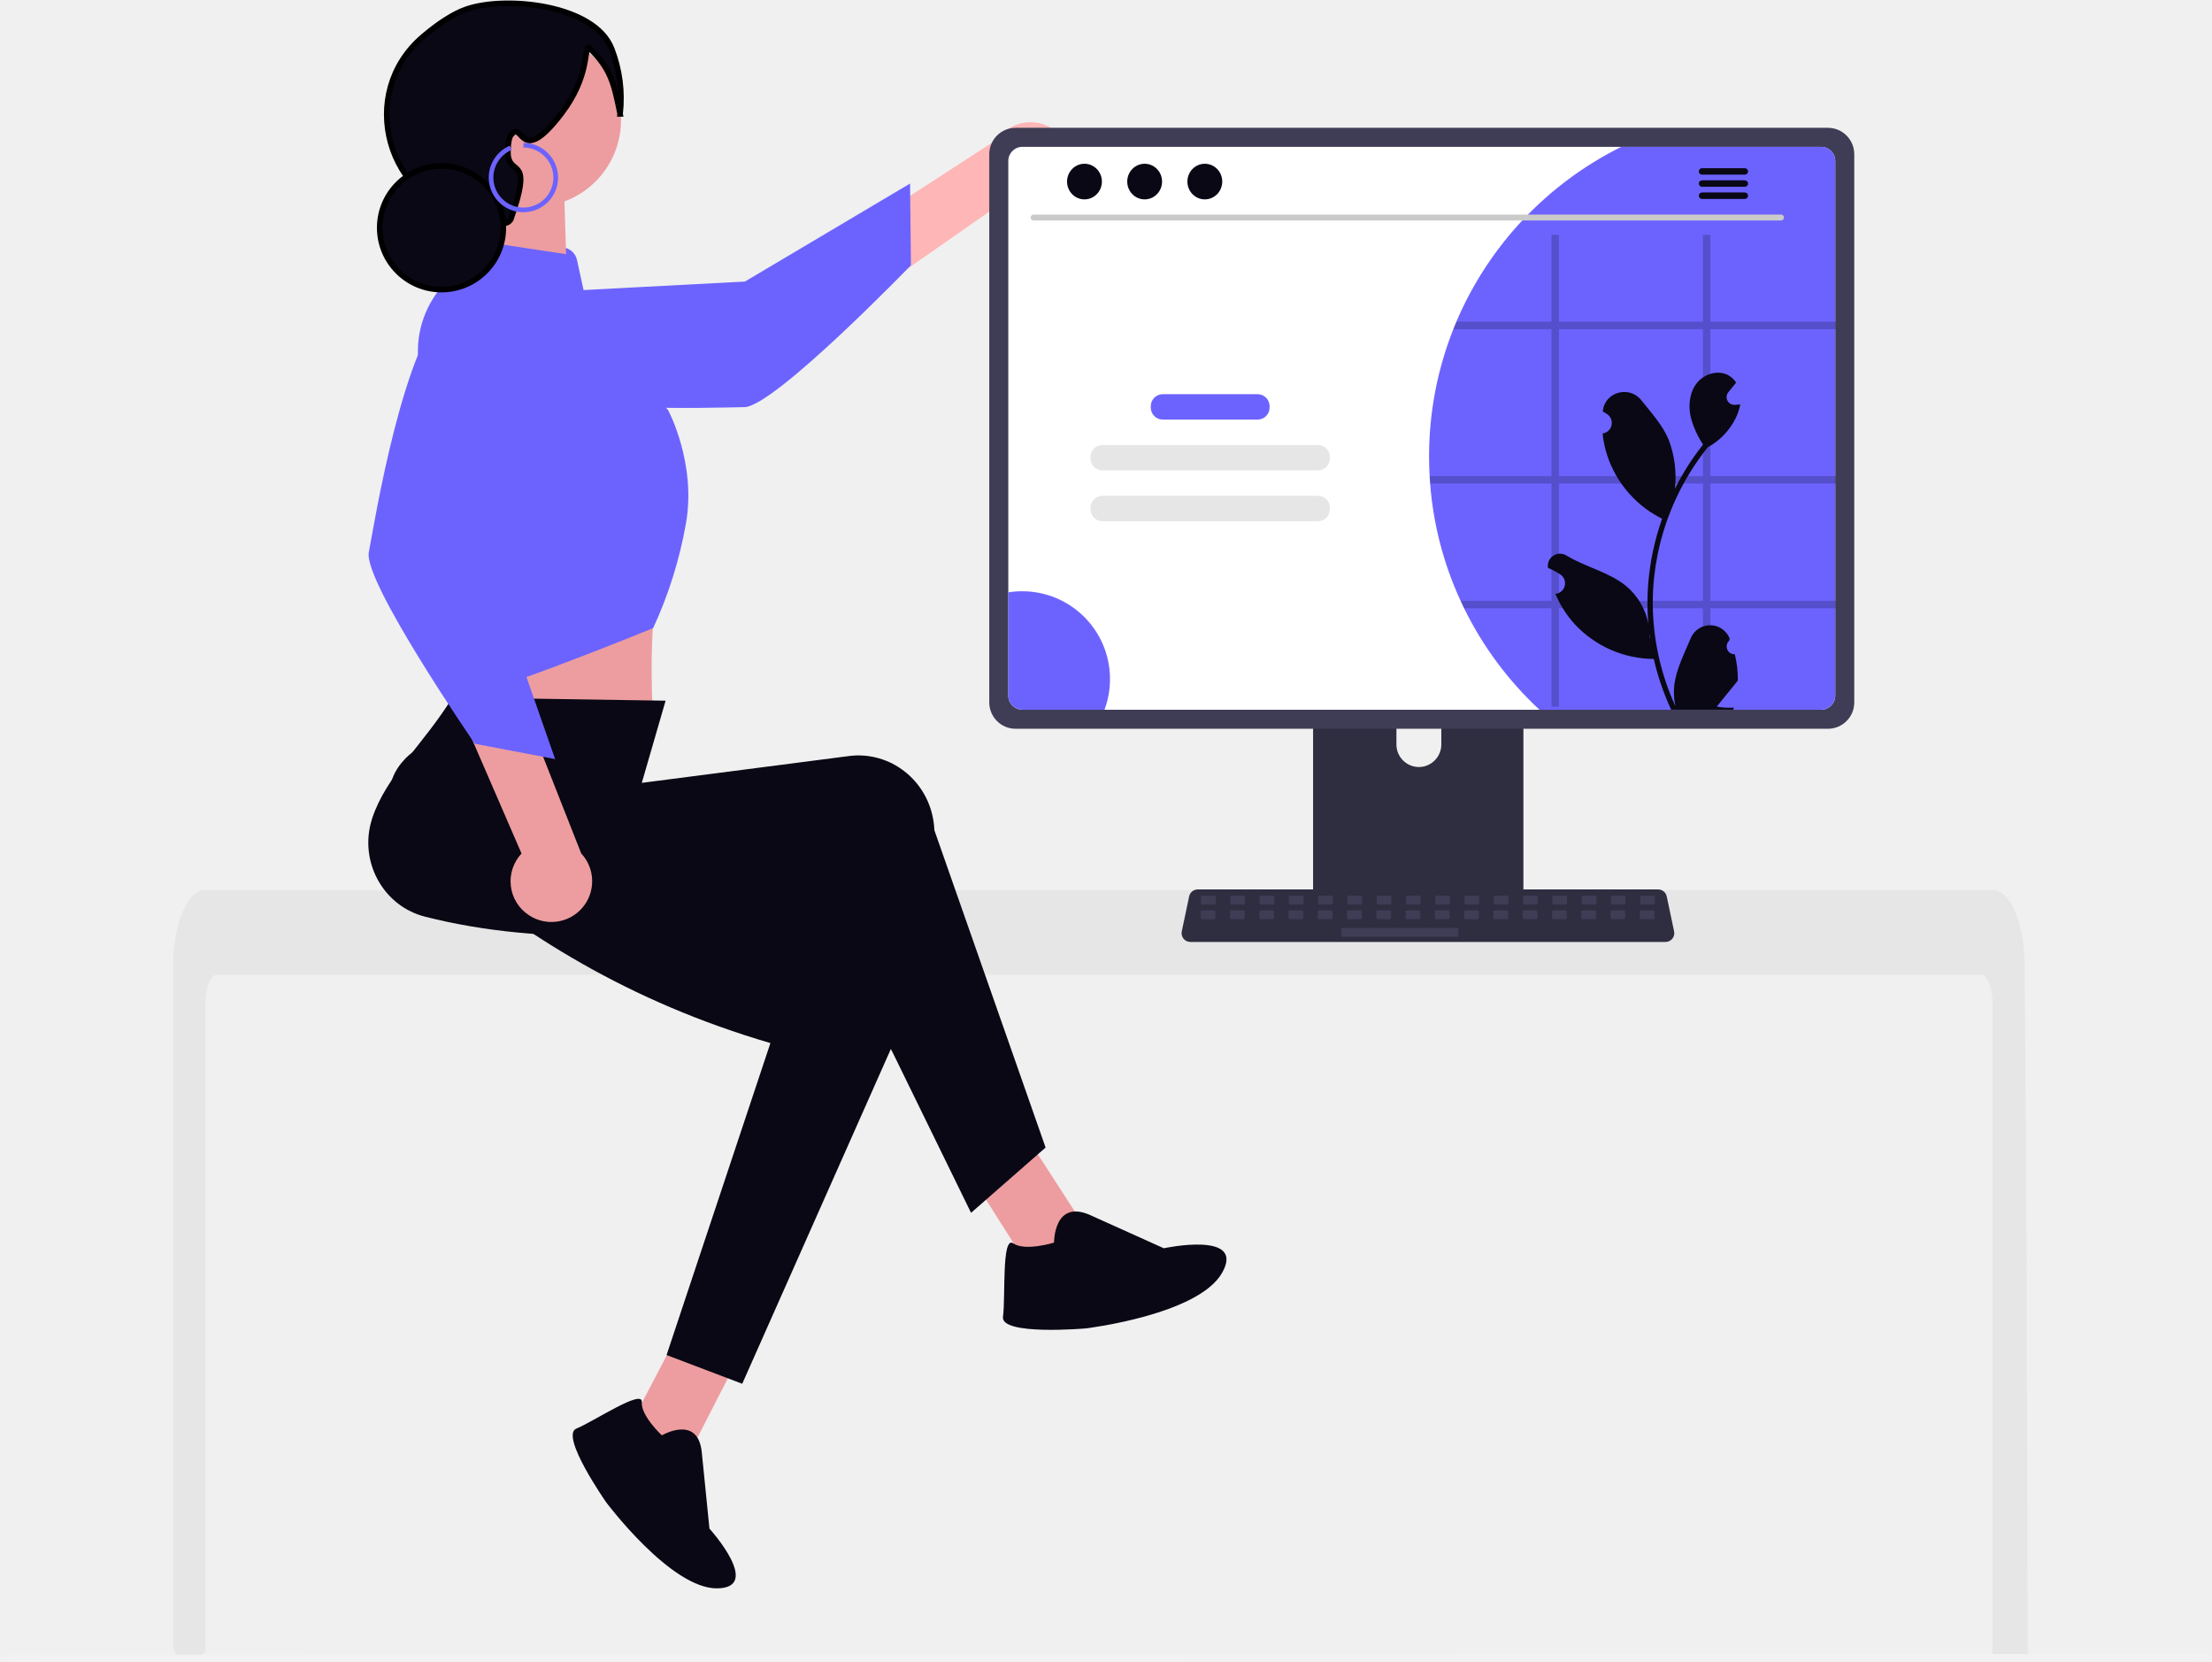
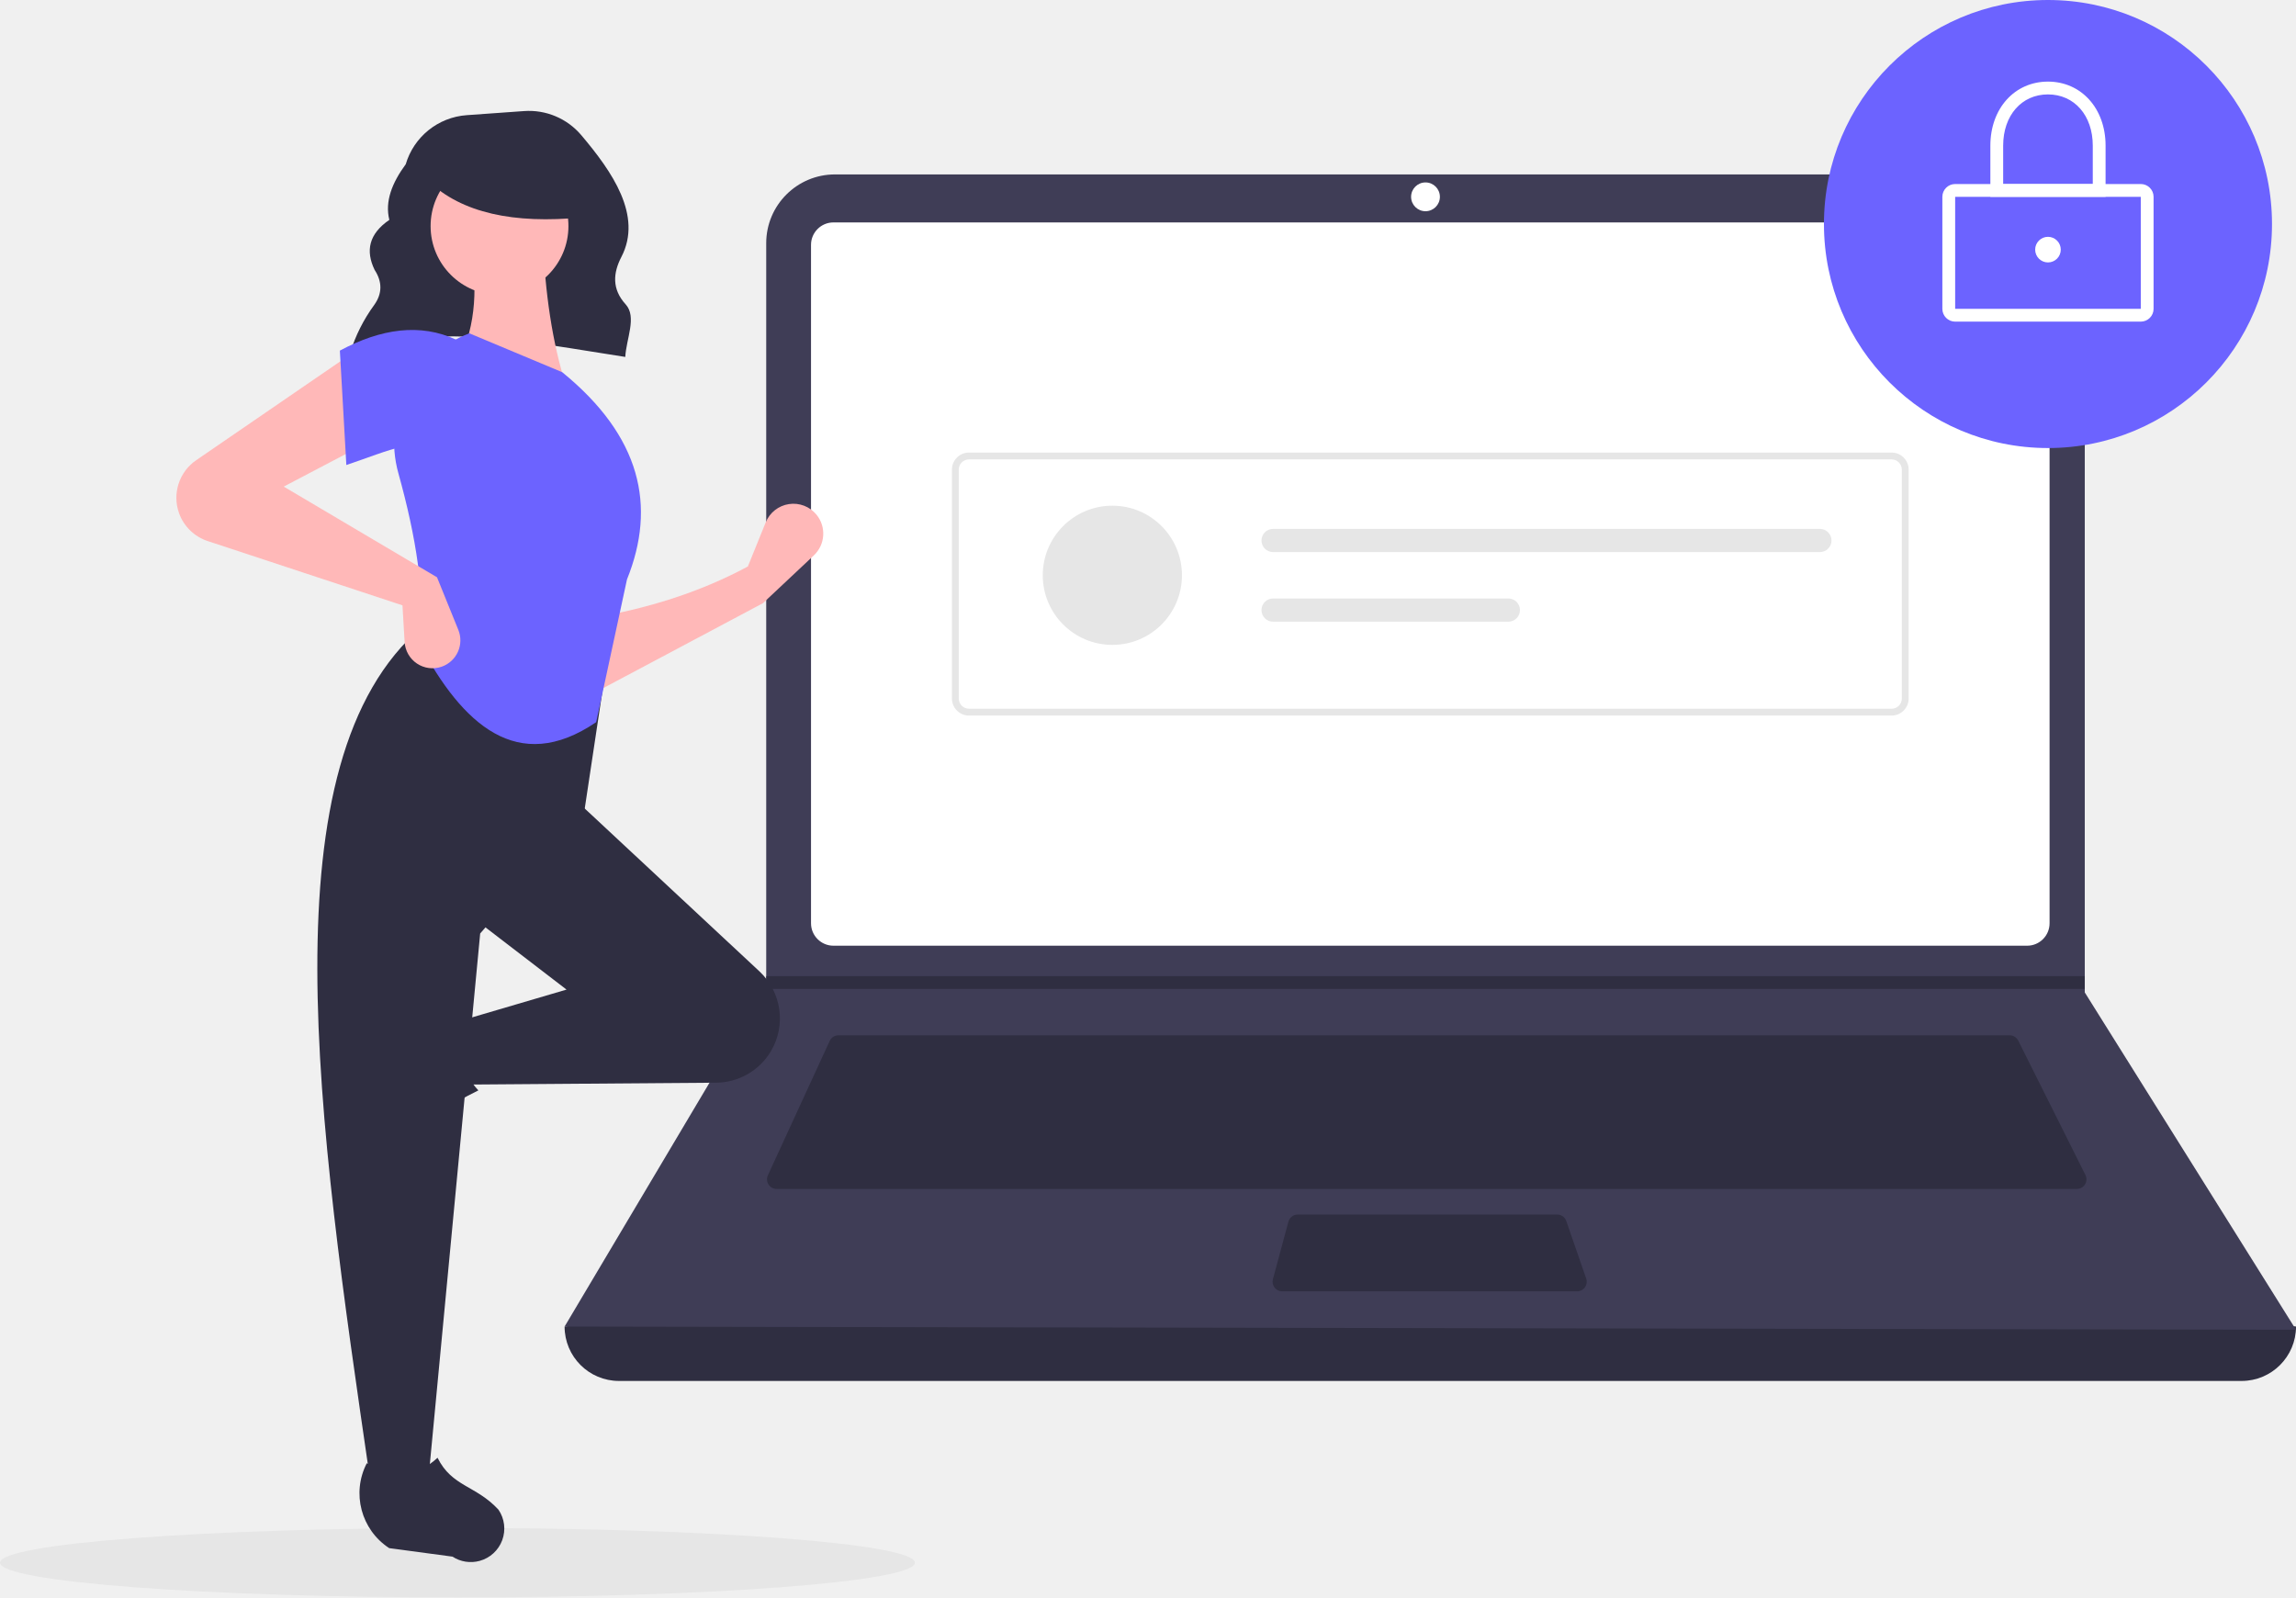
- <svg xmlns="http://www.w3.org/2000/svg" width="800.305" height="601.119" viewBox="0 0 800.305 601.119" role="img" artist="Katerina Limpitsouni" source="https://undraw.co/">
-   <g transform="translate(-582 -270.005)">
-     <path d="M58.178,20.347C49.587,40.079,69.3,1.923,20.825,96.319L0,82.4,43.132,0S58.91,18.665,58.178,20.347Z" transform="translate(881.237 684.615) rotate(-60)" fill="#ed9da0" />
-     <path d="M12.33,62.709S-3.4,65.041.675,51.054L8.834,23.082S-1.655-5.473,14.662.938,41.468,46.975,41.468,46.975s6.994,30.3,0,30.3-29.138,4.656-26.806,0S12.33,62.709,12.33,62.709Z" transform="matrix(-0.139, 0.99, -0.99, -0.139, 1027.148, 715.997)" fill="#090814" />
-     <path d="M492.075,331.538C483.9,350.318,502.66,314,456.524,403.845L436.7,390.6l41.053-78.425S492.772,329.937,492.075,331.538Z" transform="translate(374.43 392.782)" fill="#ed9da0" />
-     <path d="M939.394,525c0-5.677-1.906-10.284-4.247-10.294h-638.1c-2.351.011-4.247,4.618-4.258,10.294V758.689a2.121,2.121,0,0,1-1.916,2.112q-2.568.247-5.138.459c-.042,0-.085.011-.127.011-.932.085-1.864.148-2.8.222H282.8q-.719-1.33-1.422-2.682a2.131,2.131,0,0,1-.241-.984V511.649c0-1.568.064-3.146.169-4.7a60.246,60.246,0,0,1,.794-6.376c1.79-9.839,5.836-16.5,10.432-16.522H939.649a4.96,4.96,0,0,1,1.949.413,7.6,7.6,0,0,1,2.4,1.684,14.9,14.9,0,0,1,2.362,3.23c2.266,3.993,3.887,9.945,4.459,16.872,0,.064.011.127.011.191.148,1.716.222,3.463.212,5.211l.148,22.7.1,13.535.286,42.47.106,15.082.466,154.841h0a2.118,2.118,0,0,1-2.118,2.118h-8.515a2.118,2.118,0,0,1-2.118-2.118Z" transform="translate(363.495 107.901)" fill="#e6e6e6" />
-     <path d="M742.984,383.772H674.227a3.669,3.669,0,0,0-3.663,3.672V496.06h76.092V387.445a3.671,3.671,0,0,0-3.672-3.672Zm-34.147,61.714a8.157,8.157,0,0,1-8.119-8.119V424.84a8.119,8.119,0,1,1,16.238,0v12.528a8.157,8.157,0,0,1-8.119,8.119Z" transform="translate(386.513 101.974)" fill="#2f2e41" />
-     <path d="M670.341,486.513v10.479a2.053,2.053,0,0,0,2.049,2.049h72.467a2.059,2.059,0,0,0,2.049-2.049V486.513Z" transform="translate(386.5 108.047)" fill="#3f3d56" />
-     <path d="M593.689,242.088a14.663,14.663,0,0,1-21.349,7.051l-97.054,67.612-2.68-26.944,95.427-61.826a14.742,14.742,0,0,1,25.656,14.108Z" transform="translate(374.813 92.401)" fill="#ffb6b6" />
-     <path d="M381.944,283.481s-10.509,15.528,5.982,29.27,83.331,11.008,94.118,10.89,60.277-51.314,60.277-51.314L542,242.758l-59.753,35.455Z" transform="translate(369.259 93.639)" fill="#6c63ff" />
-     <path d="M376.17,378.572l1.059,20.123s-3.126,17.825-.555,21.672c2.552,3.827,72.621,9.521,72.621,9.521s-2.2-30.011,1.766-51.719Z" transform="translate(369.082 101.643)" fill="#ed9da0" />
-     <path d="M592.862,581.089,565.89,604.7,513.027,496.585c-52.421,9.016-101.876,11.9-144.652,1-14.483-3.642-23.336-18.6-19.774-33.4q.25-1.038.578-2.054c5.119-15.62,18.52-26.672,29.079-43.851l77.121,1.171-8.614,29.721,74.918-9.695c15.066-1.95,28.826,8.956,30.733,24.357q.151,1.22.2,2.45Z" transform="translate(367.437 104.013)" fill="#090814" />
-     <circle cx="31.315" cy="31.315" r="31.315" transform="translate(744.051 282.164)" fill="#ed9da0" />
-     <path d="M388.569,261.362l28.713,3.378a5.859,5.859,0,0,1,5.039,4.568l4.566,20.9,28.465,33.521s10.222,19.165,6.389,40.886a153.857,153.857,0,0,1-11.872,37.861s-70,28.63-72.558,24.8-3.385-21.244-3.385-21.244L364.921,305.83a35.95,35.95,0,0,1,10.332-28.887c2.272-2.235,4.515-3.8,6.34-3.8C385.716,273,385.188,263.724,388.569,261.362Z" transform="translate(368.438 94.739)" fill="#6c63ff" />
-     <path d="M482.663,666.442l-27.374-10.393,37.571-112.843c-51.042-14.965-89.543-39.07-123.16-67.682-11.4-9.642-19.957-22.024-10.244-33.753q.681-.823,1.422-1.591c11.469-11.775,40.576-9.509,57.616-20.292L456.6,460.574l-2.388,10.9,71.543,24.252c14.388,4.877,21.947,20.724,16.884,35.394q-.4,1.162-.9,2.287Z" transform="translate(367.875 104.109)" fill="#090814" />
-     <path d="M405.473,499.961a14.663,14.663,0,0,1-2.684-22.323L355.735,369.117l26.941,2.709,41.706,105.781a14.742,14.742,0,0,1-18.909,22.354Z" transform="translate(367.905 101.108)" fill="#ed9da0" />
-     <path d="M407.178,283.91s-13.14-13.376-29.875.068-27.291,79.5-29.311,90.1,38.362,69.244,38.362,69.244l29.046,5.537-22.92-65.59Z" transform="translate(367.443 95.721)" fill="#6c63ff" />
-     <path d="M863.377,223.726H569.469a9.541,9.541,0,0,0-9.526,9.526v198.33a9.535,9.535,0,0,0,9.526,9.526H863.377a9.535,9.535,0,0,0,9.526-9.526V233.252a9.541,9.541,0,0,0-9.526-9.526Z" transform="translate(379.975 92.514)" fill="#3f3d56" />
-     <path d="M860.539,230.223h-289a5.105,5.105,0,0,0-5.094,5.1V428.742a5.1,5.1,0,0,0,5.094,5.094h289a5.1,5.1,0,0,0,5.094-5.094V235.327a5.105,5.105,0,0,0-5.094-5.1Z" transform="translate(380.359 92.898)" fill="#fff" />
-     <path d="M800.748,502.845H628.81a3.163,3.163,0,0,1-3.1-3.814l2.668-12.671a3.176,3.176,0,0,1,3.095-2.511h166.6a3.177,3.177,0,0,1,3.095,2.511l2.668,12.671a3.163,3.163,0,0,1-3.1,3.814Z" transform="translate(383.858 107.889)" fill="#2f2e41" />
-     <rect width="5.296" height="3.177" rx="0.488" transform="translate(1016.557 594.019)" fill="#3f3d56" />
-     <rect width="5.296" height="3.177" rx="0.488" transform="translate(1027.148 594.019)" fill="#3f3d56" />
-     <rect width="5.296" height="3.177" rx="0.488" transform="translate(1037.739 594.019)" fill="#3f3d56" />
-     <rect width="5.296" height="3.177" rx="0.488" transform="translate(1048.33 594.019)" fill="#3f3d56" />
-     <rect width="5.296" height="3.177" rx="0.488" transform="translate(1058.921 594.019)" fill="#3f3d56" />
-     <rect width="5.296" height="3.177" rx="0.488" transform="translate(1069.512 594.019)" fill="#3f3d56" />
-     <rect width="5.296" height="3.177" rx="0.488" transform="translate(1080.103 594.019)" fill="#3f3d56" />
-     <rect width="5.296" height="3.177" rx="0.488" transform="translate(1090.694 594.019)" fill="#3f3d56" />
-     <rect width="5.296" height="3.177" rx="0.488" transform="translate(1101.285 594.019)" fill="#3f3d56" />
-     <rect width="5.296" height="3.177" rx="0.488" transform="translate(1111.876 594.019)" fill="#3f3d56" />
-     <rect width="5.296" height="3.177" rx="0.488" transform="translate(1122.467 594.019)" fill="#3f3d56" />
-     <rect width="5.296" height="3.177" rx="0.488" transform="translate(1133.058 594.019)" fill="#3f3d56" />
-     <rect width="5.296" height="3.177" rx="0.488" transform="translate(1143.65 594.019)" fill="#3f3d56" />
-     <rect width="5.296" height="3.177" rx="0.488" transform="translate(1154.241 594.019)" fill="#3f3d56" />
-     <rect width="5.296" height="3.177" rx="0.488" transform="translate(1164.832 594.019)" fill="#3f3d56" />
-     <rect width="5.296" height="3.177" rx="0.488" transform="translate(1175.423 594.019)" fill="#3f3d56" />
-     <rect width="5.296" height="3.177" rx="0.488" transform="translate(1016.432 599.315)" fill="#3f3d56" />
-     <rect width="5.296" height="3.177" rx="0.488" transform="translate(1027.023 599.315)" fill="#3f3d56" />
-     <rect width="5.296" height="3.177" rx="0.488" transform="translate(1037.614 599.315)" fill="#3f3d56" />
-     <rect width="5.296" height="3.177" rx="0.488" transform="translate(1048.205 599.315)" fill="#3f3d56" />
-     <rect width="5.296" height="3.177" rx="0.488" transform="translate(1058.796 599.315)" fill="#3f3d56" />
-     <rect width="5.296" height="3.177" rx="0.488" transform="translate(1069.387 599.315)" fill="#3f3d56" />
-     <rect width="5.296" height="3.177" rx="0.488" transform="translate(1079.978 599.315)" fill="#3f3d56" />
-     <rect width="5.296" height="3.177" rx="0.488" transform="translate(1090.569 599.315)" fill="#3f3d56" />
-     <rect width="5.296" height="3.177" rx="0.488" transform="translate(1101.16 599.315)" fill="#3f3d56" />
-     <rect width="5.296" height="3.177" rx="0.488" transform="translate(1111.751 599.315)" fill="#3f3d56" />
-     <rect width="5.296" height="3.177" rx="0.488" transform="translate(1122.342 599.315)" fill="#3f3d56" />
-     <rect width="5.296" height="3.177" rx="0.488" transform="translate(1132.933 599.315)" fill="#3f3d56" />
-     <rect width="5.296" height="3.177" rx="0.488" transform="translate(1143.524 599.315)" fill="#3f3d56" />
-     <rect width="5.296" height="3.177" rx="0.488" transform="translate(1154.115 599.315)" fill="#3f3d56" />
-     <rect width="5.296" height="3.177" rx="0.488" transform="translate(1164.707 599.315)" fill="#3f3d56" />
-     <rect width="5.296" height="3.177" rx="0.488" transform="translate(1175.298 599.315)" fill="#3f3d56" />
-     <rect width="42.364" height="3.177" rx="0.488" transform="translate(1067.269 605.67)" fill="#3f3d56" />
-     <path d="M1523.814,747.476l-793.453.326c-1.892,0-3.426-.565-3.426-1.261s1.534-1.261,3.426-1.261l793.453-.325c1.892,0,3.426.565,3.426,1.261s-1.534,1.261-3.426,1.261Z" transform="translate(-144.935 123.322)" fill="#f2f2f2" />
-     <path d="M857.137,235.327V428.742a5.1,5.1,0,0,1-5.094,5.094H750.136a125.056,125.056,0,0,1-27.283-36.709q-.667-1.334-1.271-2.7a123.948,123.948,0,0,1-11.015-42.4c-.074-.9-.138-1.8-.18-2.711-.138-2.33-.2-4.692-.2-7.064a124.483,124.483,0,0,1,8.78-46.082c.35-.911.72-1.811,1.1-2.711a125.4,125.4,0,0,1,59.681-63.239h72.295a5.105,5.105,0,0,1,5.094,5.1Z" transform="translate(388.855 92.898)" fill="#6c63ff" />
-     <path d="M845.561,255.5H575.146a1.075,1.075,0,1,1,0-2.151H845.561a1.075,1.075,0,1,1,0,2.151Z" transform="translate(380.81 94.265)" fill="#cacaca" />
-     <ellipse cx="6.302" cy="6.443" rx="6.302" ry="6.443" transform="translate(968.062 329.243)" fill="#090814" />
-     <ellipse cx="6.302" cy="6.443" rx="6.302" ry="6.443" transform="translate(989.833 329.243)" fill="#090814" />
-     <ellipse cx="6.302" cy="6.443" rx="6.302" ry="6.443" transform="translate(1011.604 329.243)" fill="#090814" />
-     <path d="M818.962,237.51H803.5a1.171,1.171,0,1,0,0,2.342h15.465a1.171,1.171,0,1,0,0-2.342Z" transform="translate(394.301 93.329)" fill="#090814" />
-     <path d="M818.962,241.66H803.5a1.171,1.171,0,1,0,0,2.342h15.465a1.171,1.171,0,1,0,0-2.342Z" transform="translate(394.301 93.574)" fill="#090814" />
-     <path d="M818.962,245.805H803.5a1.171,1.171,0,1,0,0,2.342h15.465a1.171,1.171,0,1,0,0-2.342Z" transform="translate(394.301 93.819)" fill="#090814" />
-     <rect width="42.981" height="9.191" rx="4.339" transform="translate(998.356 412.592)" fill="#6c63ff" />
-     <rect width="86.637" height="9.191" rx="4.339" transform="translate(976.528 430.975)" fill="#e6e6e6" />
-     <rect width="86.637" height="9.191" rx="4.339" transform="translate(976.528 449.356)" fill="#e6e6e6" />
-     <path d="M603.24,413.776a31.577,31.577,0,0,1-1.991,11.089H571.541a5.1,5.1,0,0,1-5.094-5.094V382.405a31.388,31.388,0,0,1,5.02-.4,31.772,31.772,0,0,1,31.773,31.775Z" transform="translate(380.359 101.869)" fill="#6c63ff" />
-     <path d="M857.391,294.4v-2.711H811.945V260.263h-2.7v31.424H757.157V260.263h-2.7v31.424h-34.4c-.381.9-.752,1.8-1.1,2.711h35.5v53.146h-44.08c.042.911.106,1.811.18,2.711h43.9v42.4H721.571q.6,1.366,1.271,2.7h31.614v35.639h2.7V395.352h52.087v35.639h2.7V395.352h45.446v-2.7H811.945v-42.4h45.446v-2.711H811.945V294.4Zm-48.147,98.253H757.157v-42.4h52.087Zm0-45.107H757.157V294.4h52.087Z" transform="translate(388.867 94.674)" opacity="0.2" />
-     <path d="M818.413,409.21a2.83,2.83,0,0,1-2.051-4.906l.194-.771-.077-.185a7.6,7.6,0,0,0-14.02.052c-2.293,5.523-5.212,11.055-5.931,16.894a22.483,22.483,0,0,0,.395,7.733,90.147,90.147,0,0,1-8.2-37.441,87.018,87.018,0,0,1,.54-9.707q.447-3.963,1.241-7.87a91.192,91.192,0,0,1,18.084-38.649,24.269,24.269,0,0,0,10.093-10.472,18.511,18.511,0,0,0,1.684-5.059c-.491.064-.991.1-1.482.137l-.467.024-.058,0a2.8,2.8,0,0,1-2.3-4.568l.637-.783c.322-.4.653-.8.975-1.2a1.415,1.415,0,0,0,.1-.121c.371-.459.741-.91,1.112-1.369a8.109,8.109,0,0,0-2.658-2.57c-3.714-2.175-8.837-.669-11.519,2.69s-3.2,8.071-2.264,12.268a32.494,32.494,0,0,0,4.495,10.021c-.2.258-.411.507-.612.765a91.776,91.776,0,0,0-9.58,15.176,38.153,38.153,0,0,0-2.278-17.722c-2.18-5.26-6.267-9.689-9.866-14.236-4.323-5.462-13.187-3.078-13.948,3.845q-.011.1-.022.2.8.452,1.57.96a3.839,3.839,0,0,1-1.548,6.986l-.078.012a38.2,38.2,0,0,0,1.007,5.711,39.329,39.329,0,0,0,19.582,24.649c.314.161.62.322.934.475a93.677,93.677,0,0,0-5.043,23.731,88.856,88.856,0,0,0,.065,14.346l-.024-.169a23.48,23.48,0,0,0-8.015-13.557c-6.168-5.067-14.882-6.933-21.536-11.005a4.406,4.406,0,0,0-6.749,4.287q.013.089.027.178a25.787,25.787,0,0,1,2.892,1.394q.8.452,1.57.96a3.839,3.839,0,0,1-1.548,6.986l-.078.012-.161.024a38.229,38.229,0,0,0,7.032,11.011,39.364,39.364,0,0,0,28.548,12.526h.008a93.661,93.661,0,0,0,6.291,18.366H817.85c.081-.25.153-.508.226-.757a25.531,25.531,0,0,1-6.219-.37c1.667-2.046,3.335-4.108,5-6.154a1.412,1.412,0,0,0,.1-.121c.846-1.047,1.7-2.086,2.545-3.133h0a37.4,37.4,0,0,0-1.1-9.528Zm-25.736-50.627.012-.016-.012.032ZM787.7,403.459l-.193-.435c.008-.314.008-.628,0-.951,0-.089-.016-.177-.016-.266.073.556.137,1.112.218,1.667Z" transform="translate(391.253 97.458)" fill="#090814" />
-     <path d="M0,18.1.307,15.66,7.359,0l23.3,6.96L26.37,28.536Z" transform="translate(754.699 340.079) rotate(-13)" fill="#ed9da0" />
-     <path d="M480.938,40.034c-2.209-10.805-3.268-16.34-11.3-23.984-1.905.27.5,10.15-10,23.913-15.268,20.007-13.746,1.663-18.261,7.826-.98,1.338-1.192,6.165-.87,7.826,1.273,6.562,8.8.155.87,22.609-1.181,1.746-2.572,1.322-4.348,1.3-.137,0,.763-.173-2.609-.87-1.609-.332-3.862-.725-6.562-1.18-31.37-5.285-42.447-44.867-18.2-65.46,5.517-4.685,10.931-8.236,15.632-9.882C439.452-2.819,471.709.4,477.9,16.485a49.257,49.257,0,0,1,3.035,23.549Z" transform="translate(325.42 271.193)" fill="#090814" stroke="#000" stroke-width="2" />
-     <ellipse cx="22.373" cy="22.373" rx="22.373" ry="22.373" transform="translate(719.375 330.018)" fill="#090814" stroke="#000" stroke-width="2" />
-     <path d="M566.364,231.431a12.537,12.537,0,0,0,0-25.075v1.673a10.855,10.855,0,1,1-4.274.873l-.659-1.538a12.539,12.539,0,0,0,4.932,24.067Z" transform="translate(205.005 115.346)" fill="#6c63ff" />
-     <path d="M11.736,59.684S-3.239,61.9.643,48.592L8.408,21.969S-1.575-5.209,13.955.893,39.468,44.71,39.468,44.71s6.656,28.842,0,28.842-27.733,4.432-25.513,0S11.736,59.684,11.736,59.684Z" transform="translate(854.703 840.154) rotate(158)" fill="#090814" />
-   </g>
+ <svg xmlns="http://www.w3.org/2000/svg" width="793" height="551.732" viewBox="0 0 793 551.732" role="img" artist="Katerina Limpitsouni" source="https://undraw.co/">
+   <ellipse cx="158" cy="539.732" rx="158" ry="12" fill="#e6e6e6" />
+   <path d="M324.272,296.554c27.497-11.695,61.744-4.285,95.191.858.311-6.228,4.084-13.808.132-18.153-4.801-5.279-4.359-10.825-1.47-16.404,7.388-14.265-3.197-29.444-13.884-42.065a23.669,23.669,0,0,0-19.755-8.292l-19.797,1.414A23.709,23.709,0,0,0,343.635,230.859v0c-4.727,6.429-7.257,12.841-5.664,19.219-7.081,4.839-8.27,10.68-5.089,17.264,2.698,4.146,2.669,8.182-.123,12.106a55.891,55.891,0,0,0-8.31,16.506Z" transform="translate(-203.5 -174.1342)" fill="#2f2e41" />
+   <path d="M977.709,651.097H417.291A18.791,18.791,0,0,1,398.5,632.306h0q304.727-35.415,598,0h0A18.791,18.791,0,0,1,977.709,651.097Z" transform="translate(-203.5 -174.1342)" fill="#2f2e41" />
+   <path d="M996.5,633.412l-598-1.105,69.306-116.616.332-.553V258.131a23.752,23.752,0,0,1,23.754-23.754H899.792a23.752,23.752,0,0,1,23.754,23.754V516.906Z" transform="translate(-203.5 -174.1342)" fill="#3f3d56" />
+   <path d="M491.35,250.957a7.746,7.746,0,0,0-7.738,7.738V493.031a7.747,7.747,0,0,0,7.738,7.738H903.65a7.747,7.747,0,0,0,7.738-7.738V258.694a7.747,7.747,0,0,0-7.738-7.738Z" transform="translate(-203.5 -174.1342)" fill="#fff" />
+   <path d="M493.078,531.718a3.325,3.325,0,0,0-3.013,1.93l-21.355,46.425a3.316,3.316,0,0,0,3.012,4.702H920.814a3.316,3.316,0,0,0,2.965-4.799L900.567,533.551a3.299,3.299,0,0,0-2.965-1.833Z" transform="translate(-203.5 -174.1342)" fill="#2f2e41" />
+   <circle cx="492.342" cy="67.98" r="4.974" fill="#fff" />
+   <path d="M651.7,593.619a3.321,3.321,0,0,0-3.202,2.454l-5.357,19.896a3.316,3.316,0,0,0,3.202,4.179h101.874a3.315,3.315,0,0,0,3.133-4.401l-6.887-19.896a3.318,3.318,0,0,0-3.134-2.231Z" transform="translate(-203.5 -174.1342)" fill="#2f2e41" />
+   <polygon points="720.046 337.135 720.046 341.556 264.306 341.556 264.649 341.004 264.649 337.135 720.046 337.135" fill="#2f2e41" />
+   <circle cx="707.335" cy="77.375" r="77.375" fill="#6c63ff" />
+   <path d="M942.89,285.223H878.779a4.426,4.426,0,0,1-4.421-4.421V242.114a4.426,4.426,0,0,1,4.421-4.421H942.89a4.426,4.426,0,0,1,4.421,4.421v38.688A4.426,4.426,0,0,1,942.89,285.223Zm-64.111-43.109v38.688h64.114L942.89,242.114Z" transform="translate(-203.5 -174.1342)" fill="#fff" />
+   <path d="M930.731,242.114h-39.793V224.428c0-12.81,8.368-22.107,19.896-22.107s19.896,9.297,19.896,22.107Zm-35.372-4.421h30.95V224.428c0-10.413-6.363-17.686-15.475-17.686s-15.475,7.273-15.475,17.686Z" transform="translate(-203.5 -174.1342)" fill="#fff" />
+   <circle cx="707.335" cy="86.218" r="4.421" fill="#fff" />
+   <path d="M856.82,421.284H538.18a5.908,5.908,0,0,1-5.901-5.901V336.342a5.908,5.908,0,0,1,5.901-5.901H856.82a5.908,5.908,0,0,1,5.901,5.901V415.383A5.908,5.908,0,0,1,856.82,421.284Zm-318.64-88.482a3.544,3.544,0,0,0-3.54,3.54V415.383a3.544,3.544,0,0,0,3.54,3.54H856.82a3.544,3.544,0,0,0,3.54-3.54V336.342a3.544,3.544,0,0,0-3.54-3.54Z" transform="translate(-203.5 -174.1342)" fill="#e6e6e6" />
+   <circle cx="384.19" cy="198.695" r="24.036" fill="#e6e6e6" />
+   <path d="M643.203,356.805a4.006,4.006,0,1,0,0,8.012H832.061a4.006,4.006,0,0,0,0-8.012Z" transform="translate(-203.5 -174.1342)" fill="#e6e6e6" />
+   <path d="M643.203,380.842a4.006,4.006,0,1,0,0,8.012H724.469a4.006,4.006,0,1,0,0-8.012Z" transform="translate(-203.5 -174.1342)" fill="#e6e6e6" />
+   <path d="M467.022,382.462,408.119,413.778l-.746-26.096c19.226-3.209,37.517-8.797,54.429-17.895l6.16-15.22a10.318,10.318,0,0,1,17.536-2.678l0,0a10.318,10.318,0,0,1-.908,14.069Z" transform="translate(-203.5 -174.1342)" fill="#ffb8b8" />
+   <path d="M323.098,563.267v0a11.574,11.574,0,0,1,1.469-9.363l12.939-19.858a22.612,22.612,0,0,1,29.335-7.739h0c-5.438,9.256-4.68,17.377,1.878,24.434a117.631,117.631,0,0,0-27.936,19.045A11.574,11.574,0,0,1,323.098,563.267Z" transform="translate(-203.5 -174.1342)" fill="#2f2e41" />
+   <path d="M469.705,537.303l0,0a22.203,22.203,0,0,1-18.871,10.779l-85.96.651-3.728-21.623,38.026-11.184-32.061-24.605L402.154,450.313l63.65,59.324A22.203,22.203,0,0,1,469.705,537.303Z" transform="translate(-203.5 -174.1342)" fill="#2f2e41" />
+   <path d="M351.453,685.179H331.321c-18.075-123.898-36.474-248.142,17.895-294.515l64.122,10.439L405.136,455.532l-35.789,41.008Z" transform="translate(-203.5 -174.1342)" fill="#2f2e41" />
+   <path d="M369.149,713.246h0a11.574,11.574,0,0,1-9.363-1.469l-21.859-2.938a22.612,22.612,0,0,1-7.741-29.335v0c9.257,5.437,17.377,4.679,24.434-1.879,4.986,10.067,13.201,9.453,21.047,17.935A11.574,11.574,0,0,1,369.149,713.246Z" transform="translate(-203.5 -174.1342)" fill="#2f2e41" />
+   <path d="M399.172,307.902l-37.28-8.947c6.192-12.674,6.702-26.776,3.728-41.754l25.351-.746C391.764,275.08,394.167,292.481,399.172,307.902Z" transform="translate(-203.5 -174.1342)" fill="#ffb8b8" />
+   <path d="M409.418,423.552c-27.139,18.493-46.314.633-60.947-26.923,2.033-16.862-1.259-37.041-7.357-58.966a40.138,40.138,0,0,1,24.506-48.401h0l32.061,13.421c27.224,22.19,32.582,46.227,22.368,71.578Z" transform="translate(-203.5 -174.1342)" fill="#6c63ff" />
+   <path d="M331.321,326.542,301.497,342.2l52.938,31.316,7.366,18.17a9.637,9.637,0,0,1-5.789,12.731h0a9.637,9.637,0,0,1-12.762-8.544l-.745-12.663-67.284-22.204a15.733,15.733,0,0,1-9.873-9.611v0a15.733,15.733,0,0,1,5.903-18.303l54.105-37.118Z" transform="translate(-203.5 -174.1342)" fill="#ffb8b8" />
+   <path d="M361.146,329.524c-12.439-5.451-23.749.47-38.026,5.219l-2.237-39.517c14.176-7.556,27.692-9.593,40.263-3.728Z" transform="translate(-203.5 -174.1342)" fill="#6c63ff" />
+   <circle cx="172.525" cy="78.093" r="23.802" fill="#ffb8b8" />
+   <path d="M404.5,249.224c-23.566,2.308-41.523-1.546-53-12.52v-8.838h51Z" transform="translate(-203.5 -174.1342)" fill="#2f2e41" />
</svg>
